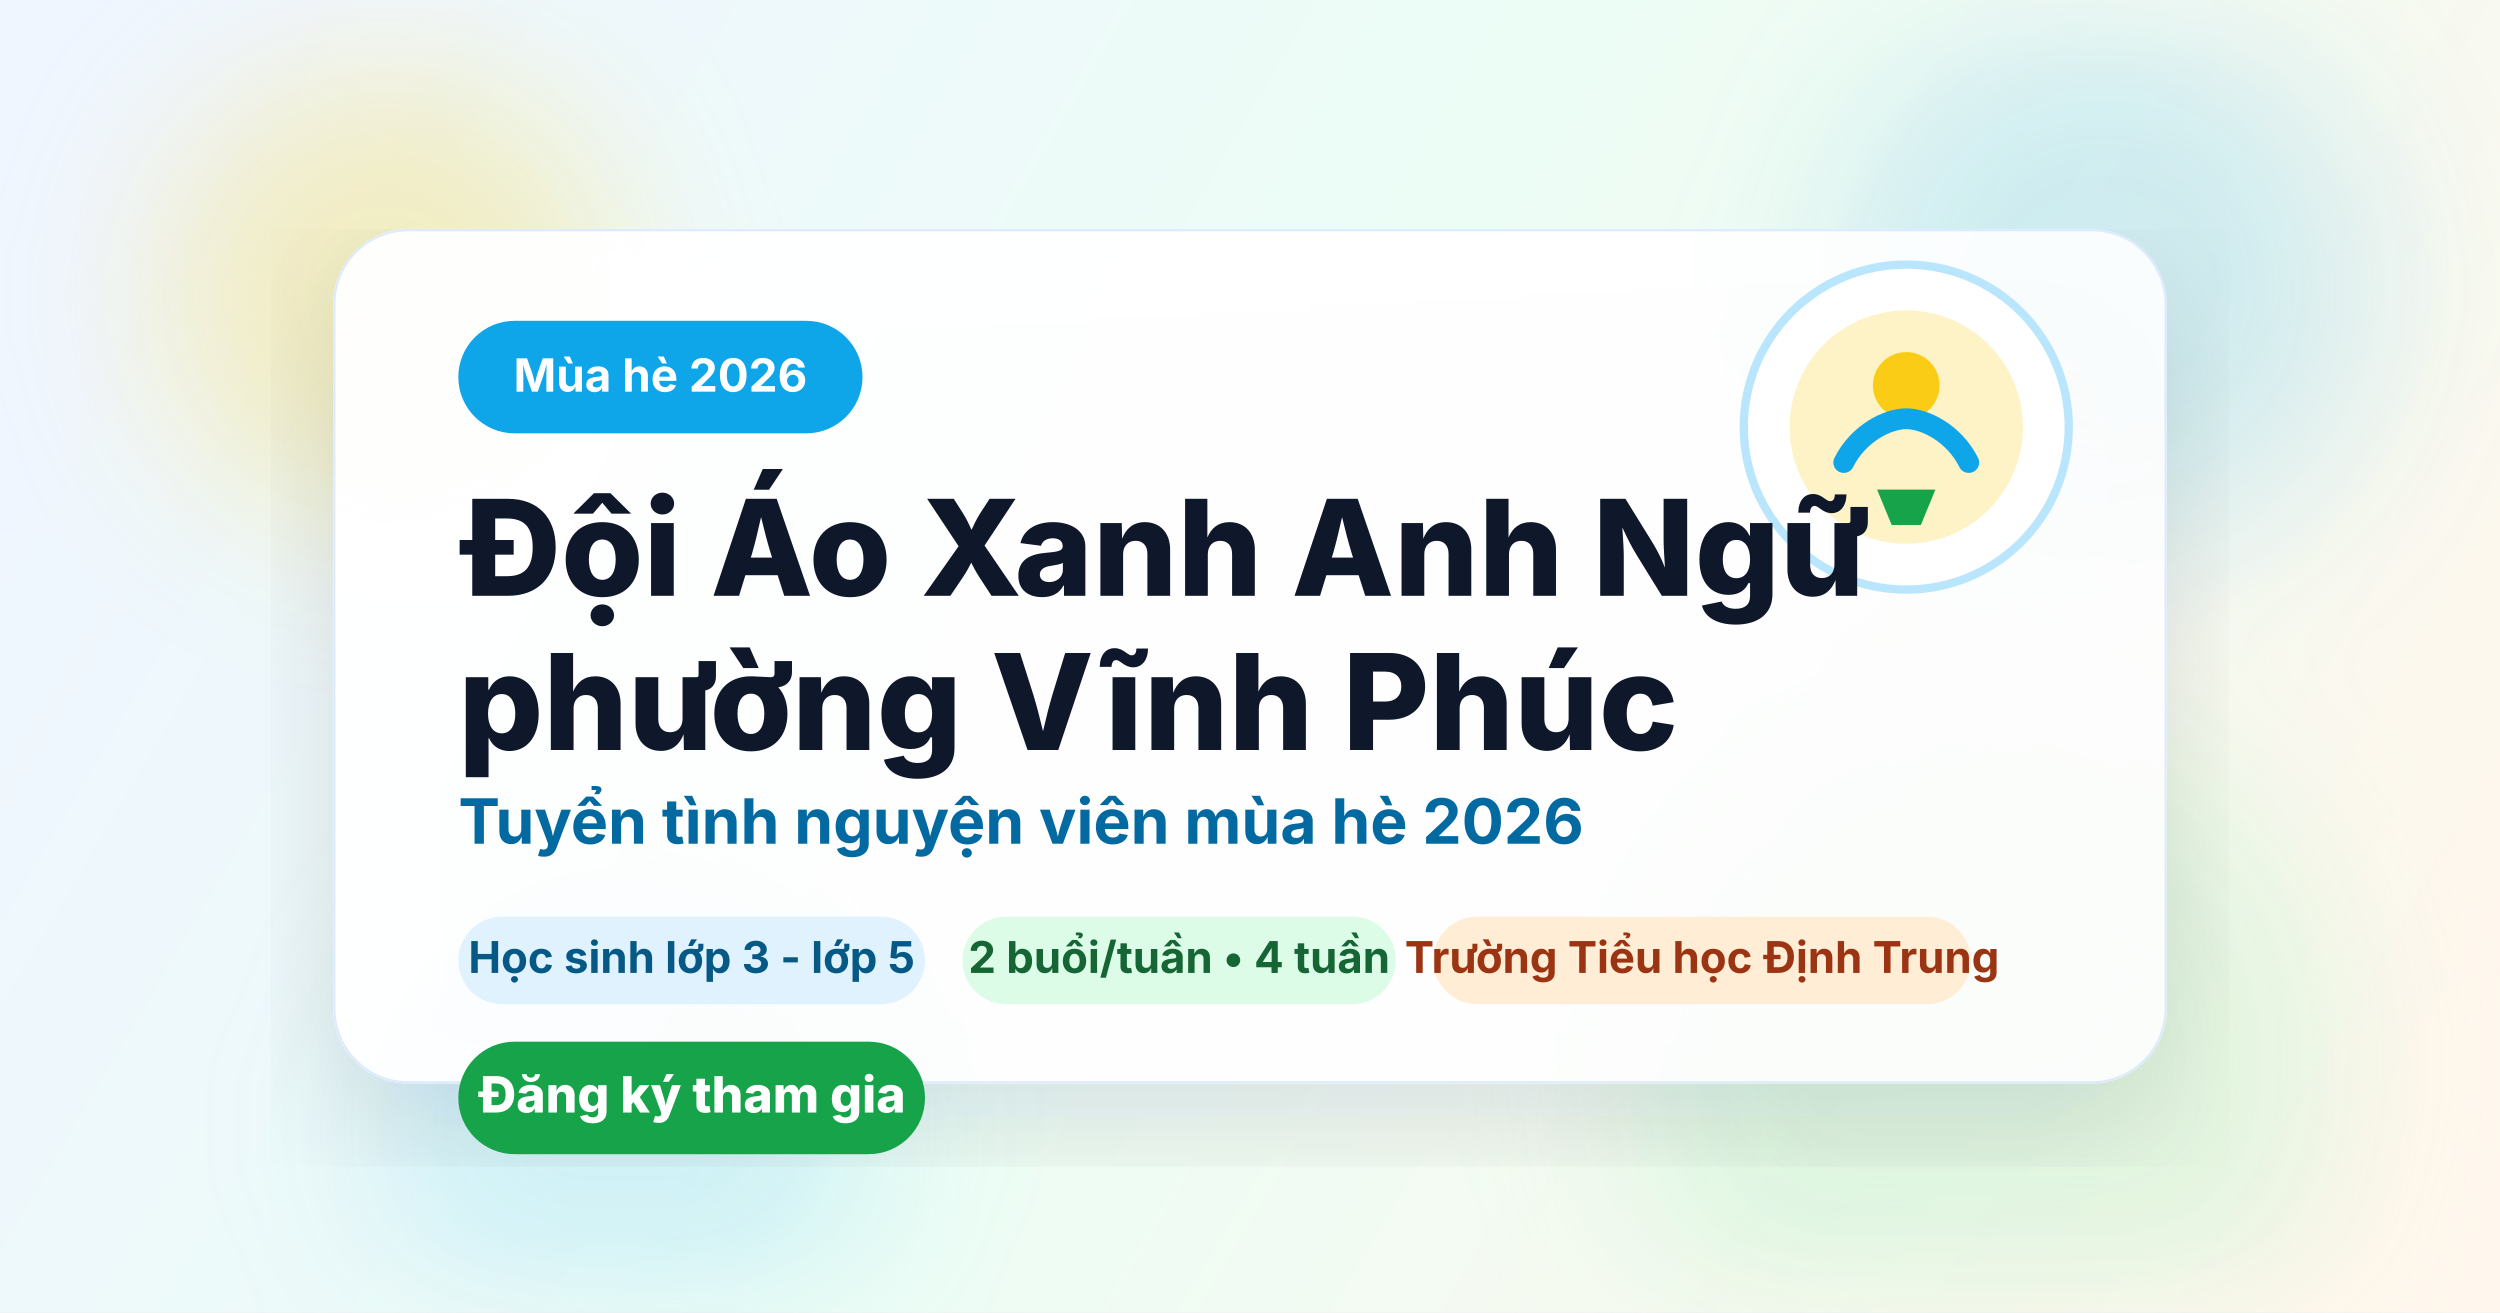
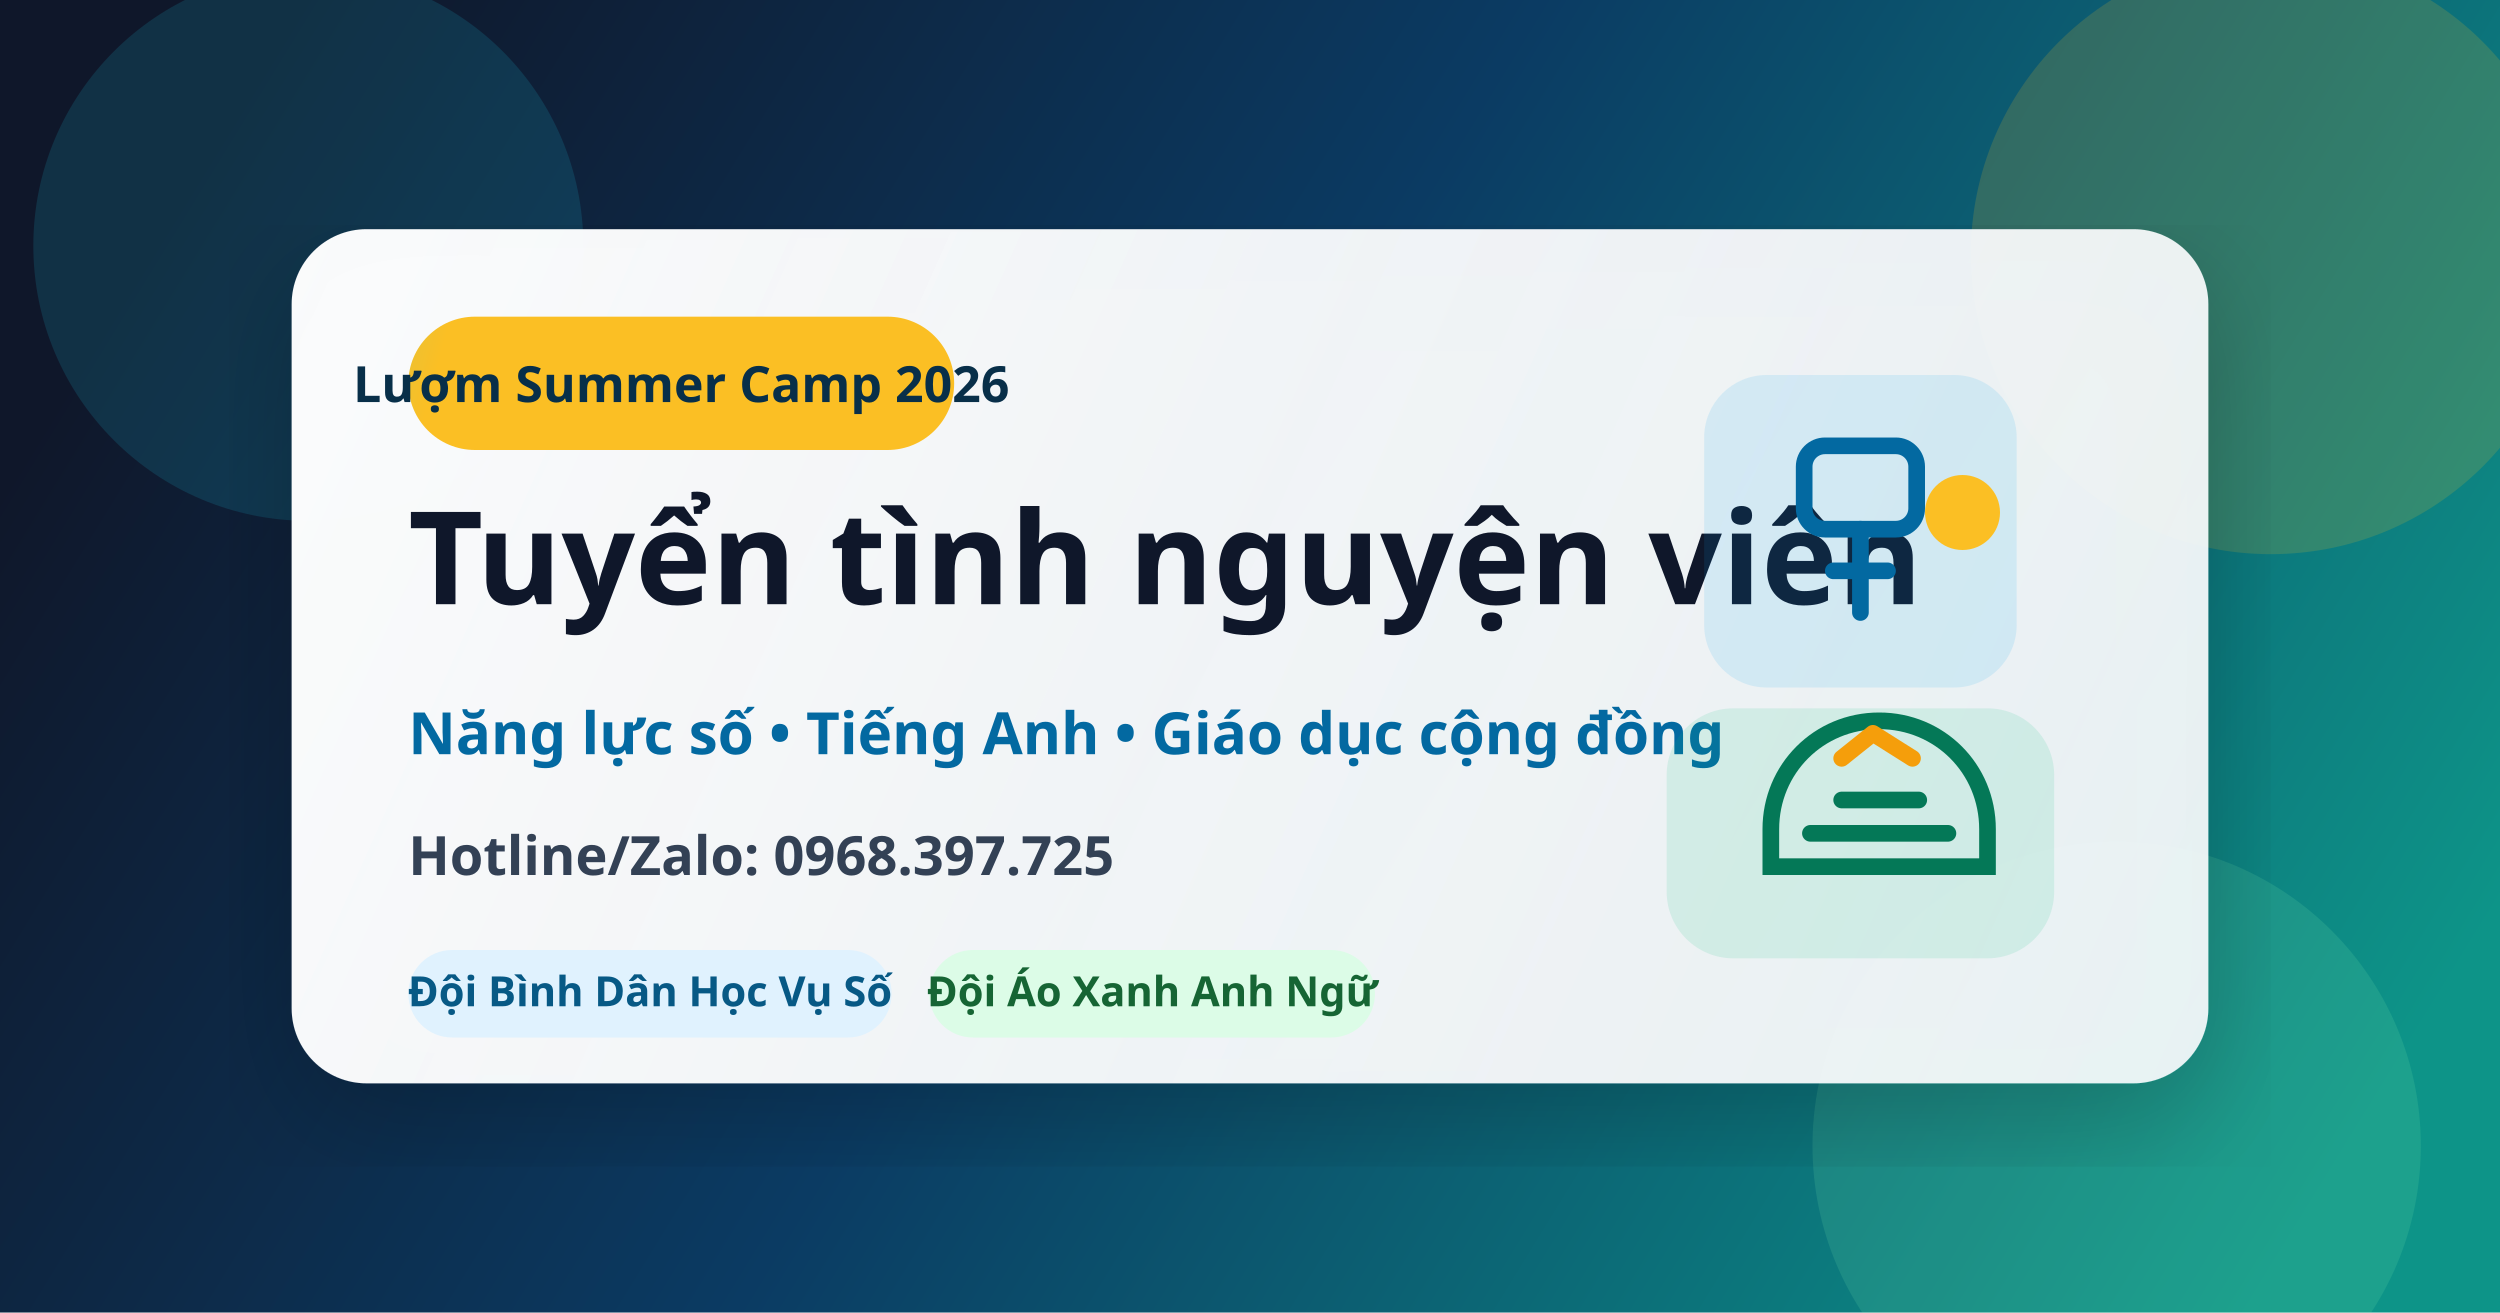
<svg xmlns="http://www.w3.org/2000/svg" width="1200" height="630" viewBox="0 0 1200 630" fill="none">
  <defs>
-     <linearGradient id="bg" x1="100" y1="40" x2="1100" y2="630" gradientUnits="userSpaceOnUse">
-       <stop stop-color="#EFF6FF" />
-       <stop offset="0.48" stop-color="#ECFDF5" />
-       <stop offset="1" stop-color="#FFF7ED" />
+     <linearGradient id="bg" x1="120" y1="40" x2="1080" y2="630" gradientUnits="userSpaceOnUse">
+       <stop stop-color="#0F172A" />
+       <stop offset="0.45" stop-color="#0B3B63" />
+       <stop offset="1" stop-color="#0D9488" />
    </linearGradient>
-     <linearGradient id="panel" x1="170" y1="130" x2="990" y2="540" gradientUnits="userSpaceOnUse">
-       <stop stop-color="#FFFFFF" stop-opacity="0.96" />
-       <stop offset="1" stop-color="#FFFFFF" stop-opacity="0.88" />
+     <linearGradient id="panel" x1="140" y1="110" x2="1060" y2="520" gradientUnits="userSpaceOnUse">
+       <stop stop-color="#FFFFFF" stop-opacity="0.98" />
+       <stop offset="1" stop-color="#F8FAFC" stop-opacity="0.92" />
    </linearGradient>
-     <linearGradient id="badge" x1="0" y1="0" x2="190" y2="54" gradientUnits="userSpaceOnUse">
-       <stop stop-color="#16A34A" />
-       <stop offset="1" stop-color="#0EA5E9" />
+     <linearGradient id="badge" x1="0" y1="0" x2="240" y2="64" gradientUnits="userSpaceOnUse">
+       <stop stop-color="#22D3EE" />
+       <stop offset="1" stop-color="#FBBF24" />
    </linearGradient>
-     <filter id="blurLarge" x="-100" y="-100" width="1400" height="830" filterUnits="userSpaceOnUse" color-interpolation-filters="sRGB">
-       <feGaussianBlur stdDeviation="40" />
-     </filter>
-     <filter id="shadow" x="130" y="90" width="940" height="470" filterUnits="userSpaceOnUse" color-interpolation-filters="sRGB">
-       <feDropShadow dx="0" dy="20" stdDeviation="30" flood-color="#0F172A" flood-opacity="0.12" />
+     <filter id="shadow" x="110" y="90" width="980" height="470" filterUnits="userSpaceOnUse" color-interpolation-filters="sRGB">
+       <feDropShadow dx="0" dy="18" stdDeviation="28" flood-color="#020617" flood-opacity="0.22" />
    </filter>
  </defs>
  <rect width="1200" height="630" fill="url(#bg)" />
-   <g filter="url(#blurLarge)" opacity="0.9">
-     <circle cx="185" cy="142" r="110" fill="#FACC15" fill-opacity="0.28" />
-     <circle cx="1010" cy="138" r="130" fill="#0EA5E9" fill-opacity="0.18" />
-     <circle cx="950" cy="510" r="170" fill="#86EFAC" fill-opacity="0.25" />
-     <circle cx="300" cy="540" r="120" fill="#38BDF8" fill-opacity="0.18" />
+   <circle cx="148" cy="118" r="132" fill="#22D3EE" fill-opacity="0.14" />
+   <circle cx="1090" cy="122" r="144" fill="#FBBF24" fill-opacity="0.16" />
+   <circle cx="1016" cy="550" r="146" fill="#86EFAC" fill-opacity="0.14" />
+   <g filter="url(#shadow)">
+     <rect x="140" y="110" width="920" height="410" rx="36" fill="url(#panel)" />
  </g>
-   <g filter="url(#shadow)">
-     <rect x="160" y="110" width="880" height="410" rx="36" fill="url(#panel)" />
-     <rect x="160.5" y="110.5" width="879" height="409" rx="35.5" stroke="#DBEAFE" />
+   <rect x="196" y="152" width="262" height="64" rx="32" fill="url(#badge)" />
+   <text x="327" y="193" text-anchor="middle" fill="#082F49" font-family="'Be Vietnam Pro', system-ui, sans-serif" font-size="24" font-weight="800">
+     Lượm Summer Camp 2026
+   </text>
+   <text x="196" y="290" fill="#0F172A" font-family="'Be Vietnam Pro', system-ui, sans-serif" font-size="62" font-weight="800">
+     <tspan x="196" dy="0">Tuyển tình nguyện viên</tspan>
+   </text>
+   <text x="196" y="362" fill="#0369A1" font-family="'Be Vietnam Pro', system-ui, sans-serif" font-size="28" font-weight="700">
+     Năng lực số • Tiếng Anh • Giáo dục cộng đồng
+   </text>
+   <text x="196" y="420" fill="#334155" font-family="'Be Vietnam Pro', system-ui, sans-serif" font-size="26" font-weight="600">
+     Hotline/Zalo: 0968.397.725
+   </text>
+   <rect x="196" y="456" width="232" height="42" rx="21" fill="#E0F2FE" />
+   <text x="312" y="483" text-anchor="middle" fill="#075985" font-family="'Be Vietnam Pro', system-ui, sans-serif" font-size="20" font-weight="700">
+     Đội Bình Dân Học Vụ Số
+   </text>
+   <rect x="446" y="456" width="214" height="42" rx="21" fill="#DCFCE7" />
+   <text x="553" y="483" text-anchor="middle" fill="#166534" font-family="'Be Vietnam Pro', system-ui, sans-serif" font-size="20" font-weight="700">
+     Đội Áo Xanh Anh Ngữ
+   </text>
+   <g>
+     <rect x="818" y="180" width="150" height="150" rx="30" fill="#0EA5E9" fill-opacity="0.12" />
+     <rect x="866" y="214" width="54" height="40" rx="10" stroke="#0369A1" stroke-width="8" />
+     <path d="M880 274H906" stroke="#0369A1" stroke-width="8" stroke-linecap="round" />
+     <path d="M893 254V294" stroke="#0369A1" stroke-width="8" stroke-linecap="round" />
+     <circle cx="942" cy="246" r="18" fill="#FBBF24" />
  </g>
-   <rect x="220" y="154" width="194" height="54" rx="27" fill="url(#badge)" />
-   <text x="317" y="188" text-anchor="middle" fill="#FFFFFF" font-family="system-ui, -apple-system, BlinkMacSystemFont, 'Segoe UI', sans-serif" font-size="22" font-weight="700">
-     Mùa hè 2026
-   </text>
-   <circle cx="915" cy="205" r="78" fill="#FFFFFF" fill-opacity="0.92" stroke="#BAE6FD" stroke-width="4" />
-   <circle cx="915" cy="205" r="56" fill="#FEF3C7" />
-   <circle cx="915" cy="185" r="16" fill="#FACC15" />
-   <path d="M885 222C892 208 906 201 915 201C924 201 938 208 945 222" stroke="#0EA5E9" stroke-width="10" stroke-linecap="round" />
-   <path d="M901 235H929L922 252H908L901 235Z" fill="#16A34A" />
-   <text x="220" y="286" fill="#0F172A" font-family="system-ui, -apple-system, BlinkMacSystemFont, 'Segoe UI', sans-serif" font-size="64" font-weight="800">
-     <tspan x="220" dy="0">Đội Áo Xanh Anh Ngữ</tspan>
-     <tspan x="220" dy="74">phường Vĩnh Phúc</tspan>
-   </text>
-   <text x="220" y="405" fill="#0369A1" font-family="system-ui, -apple-system, BlinkMacSystemFont, 'Segoe UI', sans-serif" font-size="30" font-weight="700">
-     Tuyển tình nguyện viên mùa hè 2026
-   </text>
-   <rect x="220" y="440" width="224" height="42" rx="21" fill="#E0F2FE" />
-   <text x="332" y="467" text-anchor="middle" fill="#075985" font-family="system-ui, -apple-system, BlinkMacSystemFont, 'Segoe UI', sans-serif" font-size="21" font-weight="700">
-     Học sinh lớp 3 - lớp 5
-   </text>
-   <rect x="462" y="440" width="208" height="42" rx="21" fill="#DCFCE7" />
-   <text x="566" y="467" text-anchor="middle" fill="#166534" font-family="system-ui, -apple-system, BlinkMacSystemFont, 'Segoe UI', sans-serif" font-size="21" font-weight="700">
-     2 buổi/tuần • 4 tuần
-   </text>
-   <rect x="688" y="440" width="258" height="42" rx="21" fill="#FFEDD5" />
-   <text x="817" y="467" text-anchor="middle" fill="#9A3412" font-family="system-ui, -apple-system, BlinkMacSystemFont, 'Segoe UI', sans-serif" font-size="21" font-weight="700">
-     Trường Tiểu học Định Trung
-   </text>
-   <rect x="220" y="500" width="224" height="54" rx="27" fill="#16A34A" />
-   <text x="332" y="534" text-anchor="middle" fill="#FFFFFF" font-family="system-ui, -apple-system, BlinkMacSystemFont, 'Segoe UI', sans-serif" font-size="24" font-weight="800">
-     Đăng ký tham gia
-   </text>
+   <g>
+     <rect x="800" y="340" width="186" height="120" rx="32" fill="#10B981" fill-opacity="0.12" />
+     <path d="M850 398C850 369 873 346 902 346C931 346 954 369 954 398V416H850V398Z" stroke="#047857" stroke-width="8" />
+     <path d="M884 384H921" stroke="#047857" stroke-width="8" stroke-linecap="round" />
+     <path d="M869 400H935" stroke="#047857" stroke-width="8" stroke-linecap="round" />
+     <path d="M884 364L899 352L918 364" stroke="#F59E0B" stroke-width="8" stroke-linecap="round" stroke-linejoin="round" />
+   </g>
</svg>
